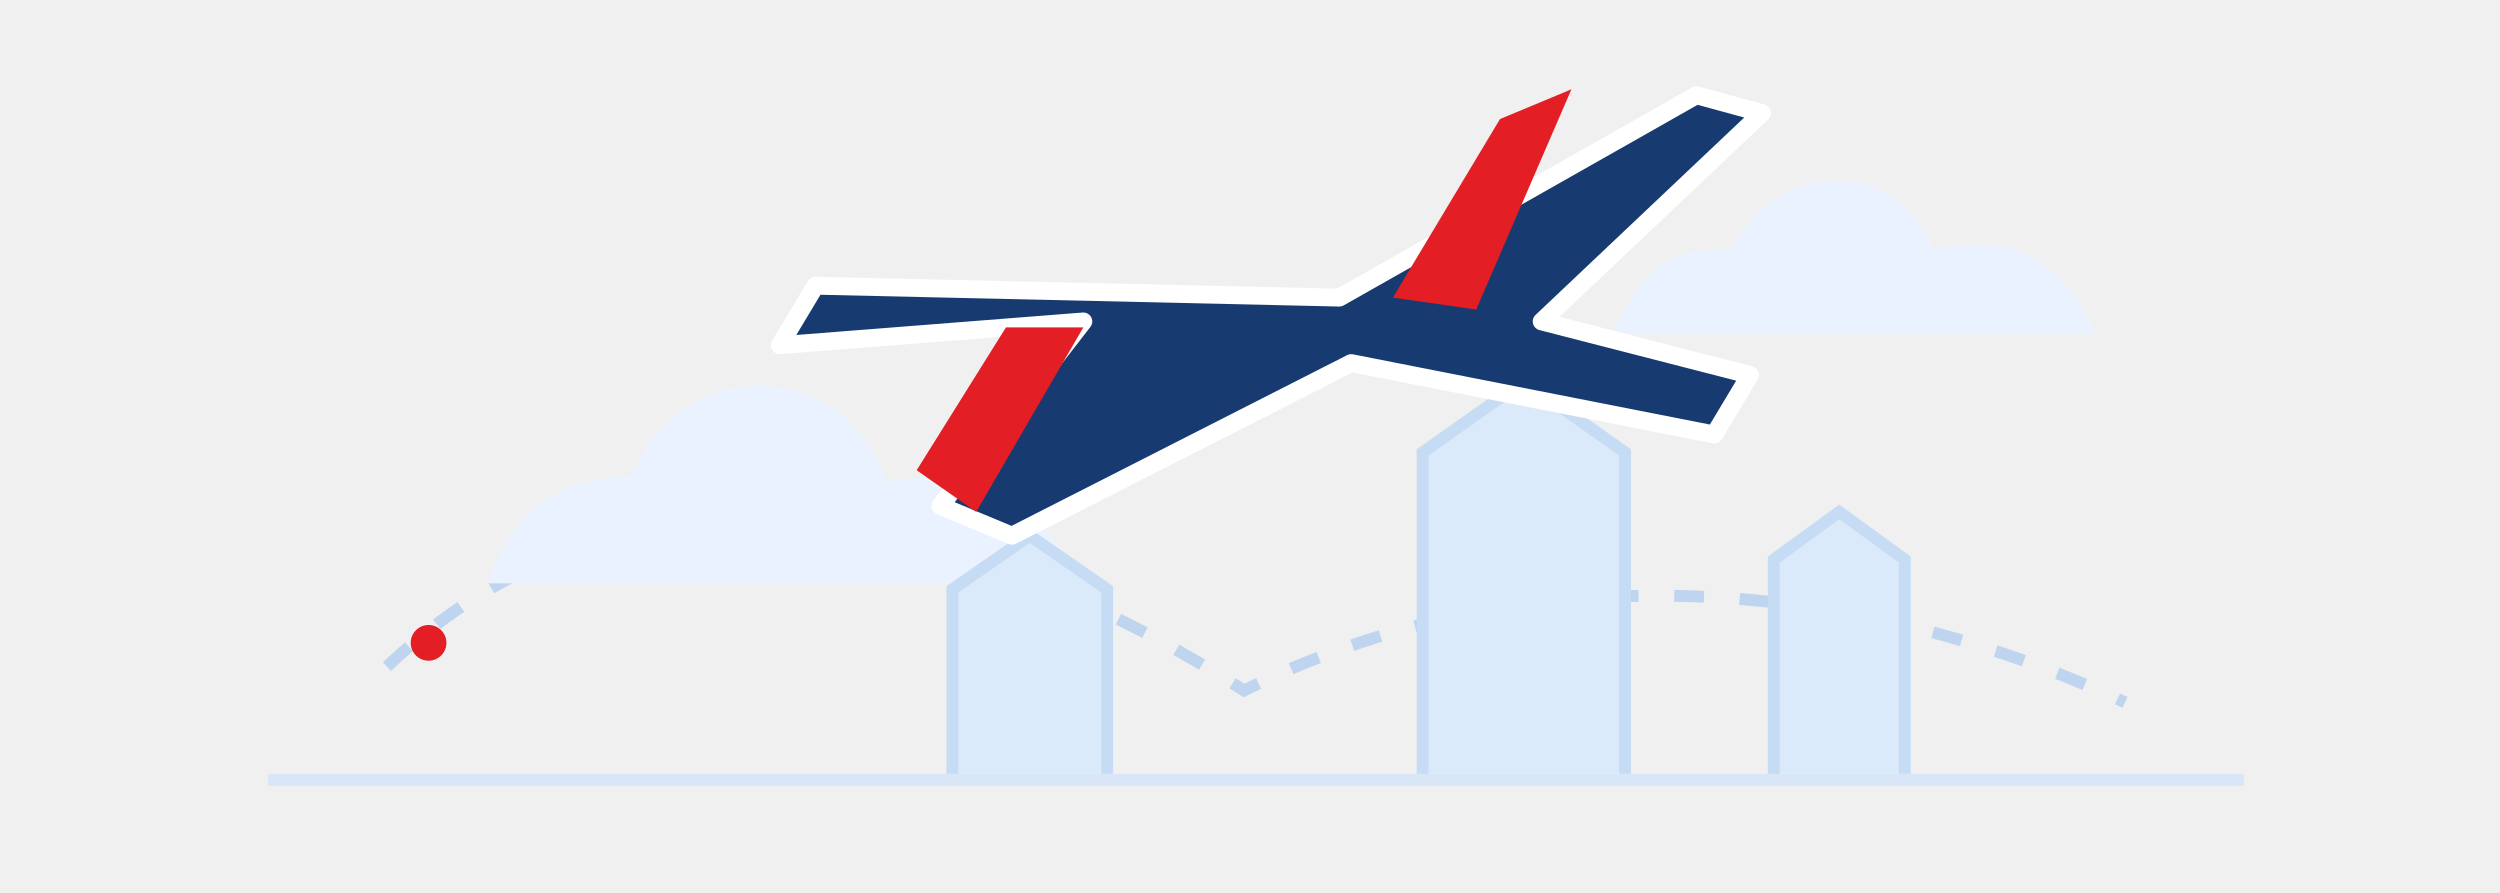
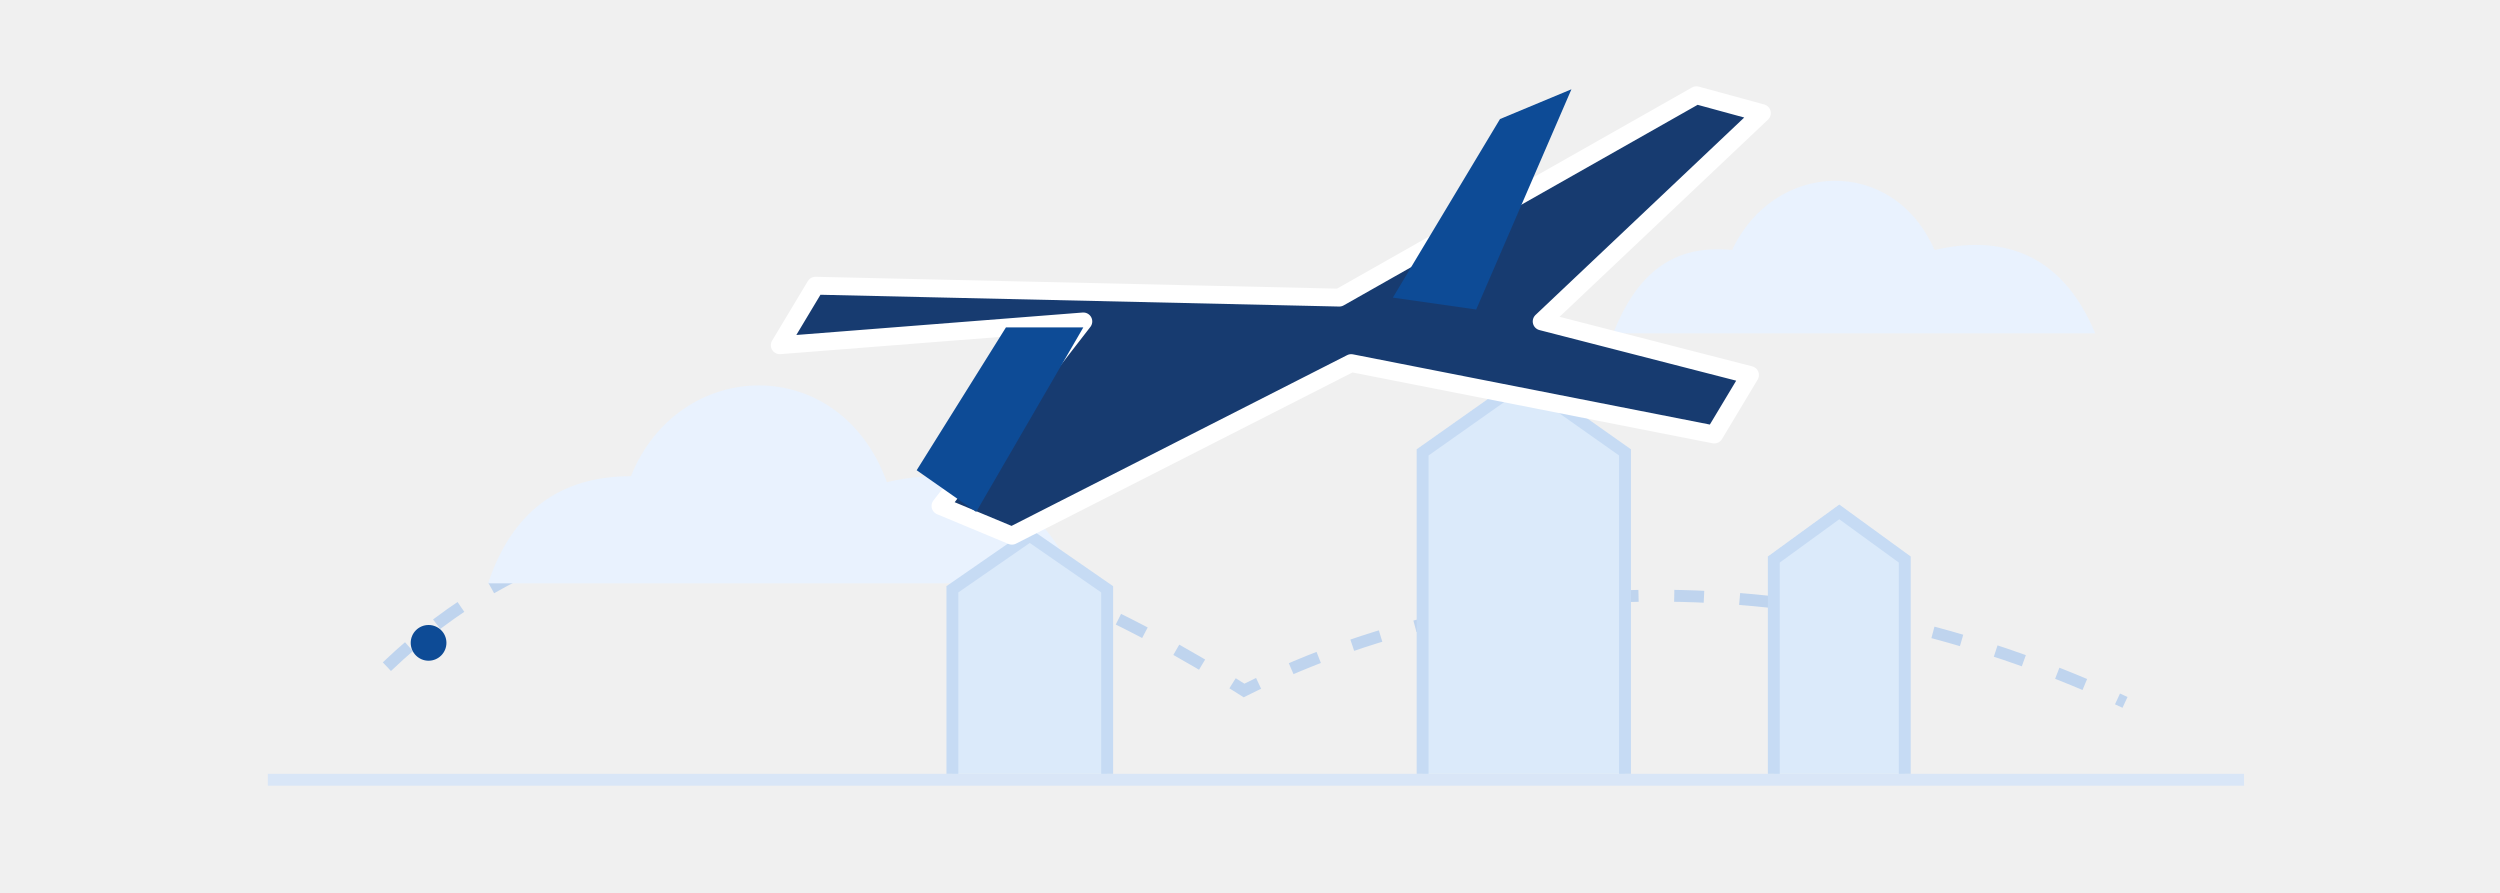
<svg xmlns="http://www.w3.org/2000/svg" viewBox="0 0 420 150" fill="none" role="img">
  <path d="M65 112c45-43 105-21 144 4 46-23 101-20 148 2" stroke="#bfd4ee" stroke-width="2" stroke-dasharray="5 6" />
  <path d="M82 98c4-12 12-18 24-18 8-20 35-21 43 1 17-4 27 5 32 17H82zm189-42c4-10 10-15 20-14 7-15 27-16 34 0 13-3 22 2 27 14h-81z" fill="#e9f2fe" />
  <path d="M45 131h332" stroke="#d9e6f7" stroke-width="2" />
  <path d="M160 130V99l13-9 13 9v31m53 0V76l17-12 17 12v54m25 0V94l11-8 11 8v36" fill="#dbeafa" />
  <path d="M160 130V99l13-9 13 9v31m53 0V76l17-12 17 12v54m25 0V94l11-8 11 8v36" stroke="#c6dbf4" stroke-width="2" />
  <path d="m137 48 88 2 60-34 11 3-37 35 35 9-6 10-61-12-57 29-12-5 24-31-51 4z" fill="#173b70" />
  <path d="m137 48 88 2 60-34 11 3-37 35 35 9-6 10-61-12-57 29-12-5 24-31-51 4z" stroke="#fff" stroke-width="3" stroke-linejoin="round" />
-   <path d="m169 55-15 24 10 7 18-31m52-5 18-30 12-5-16 37" fill="#e31e24" />
-   <circle cx="72" cy="108" r="3" fill="#e31e24" />
+   <path d="m169 55-15 24 10 7 18-31m52-5 18-30 12-5-16 37" fill="#0D4B96" />
+   <circle cx="72" cy="108" r="3" fill="#0D4B96" />
</svg>
